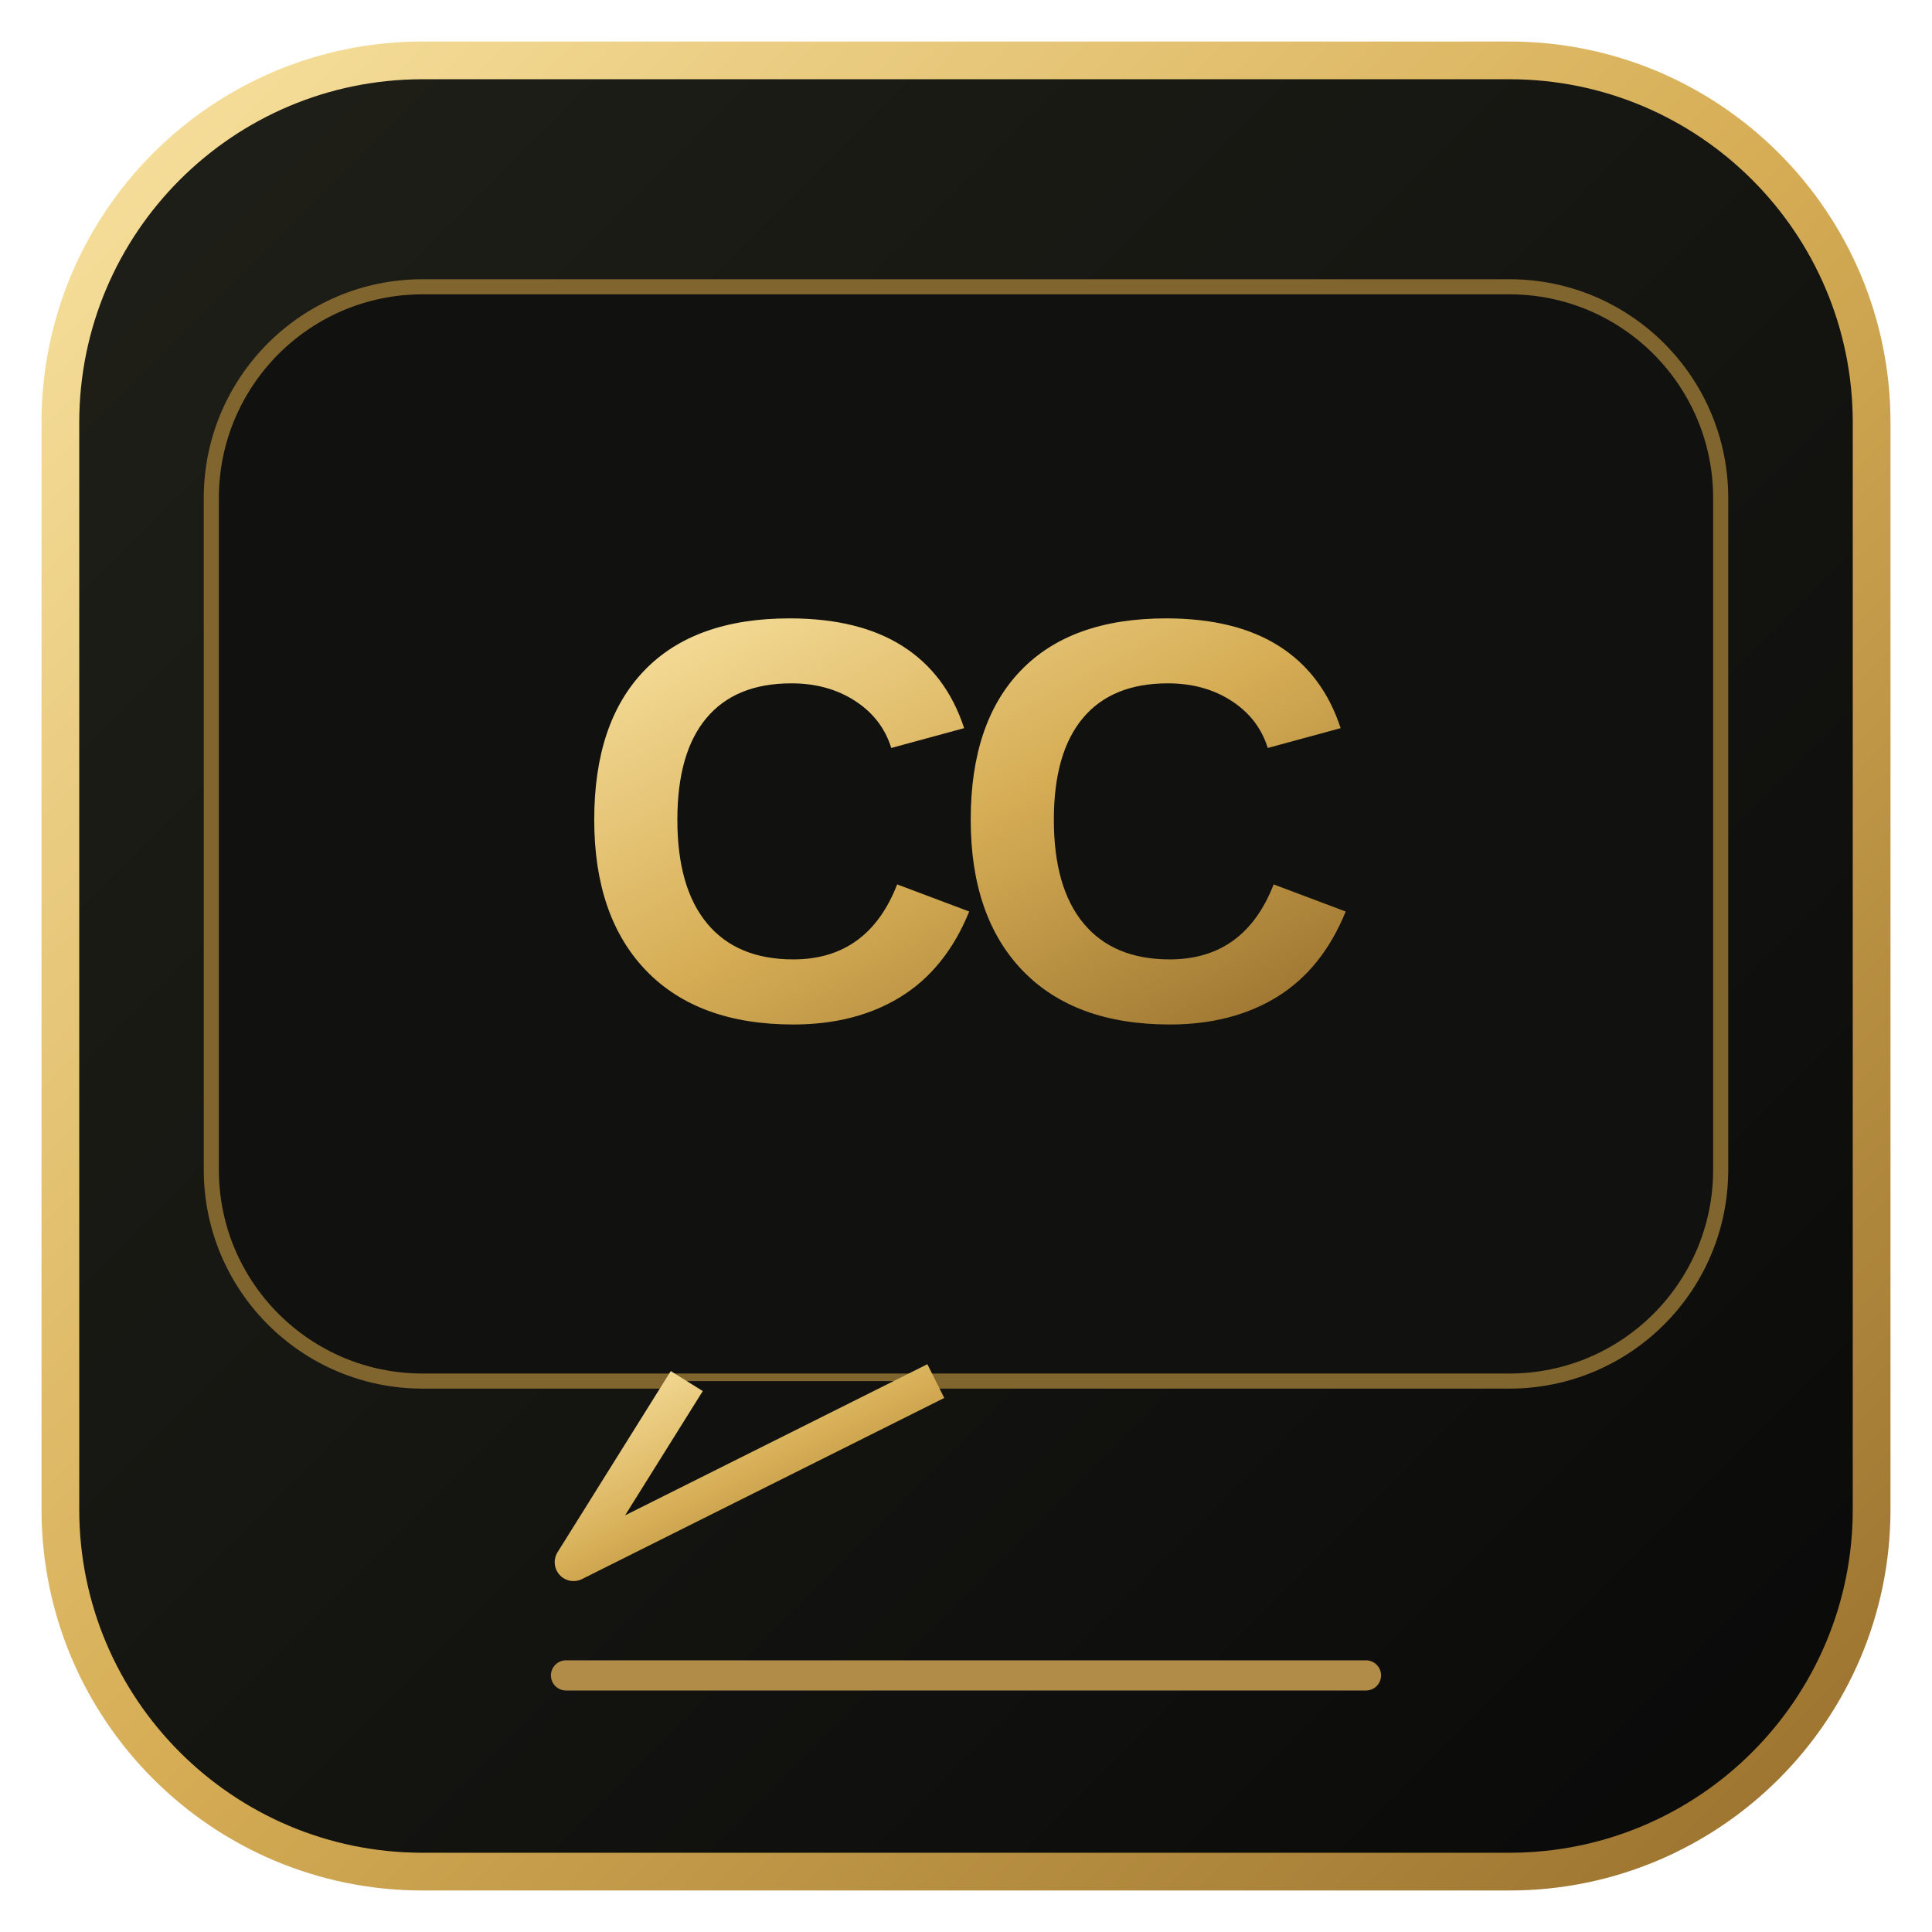
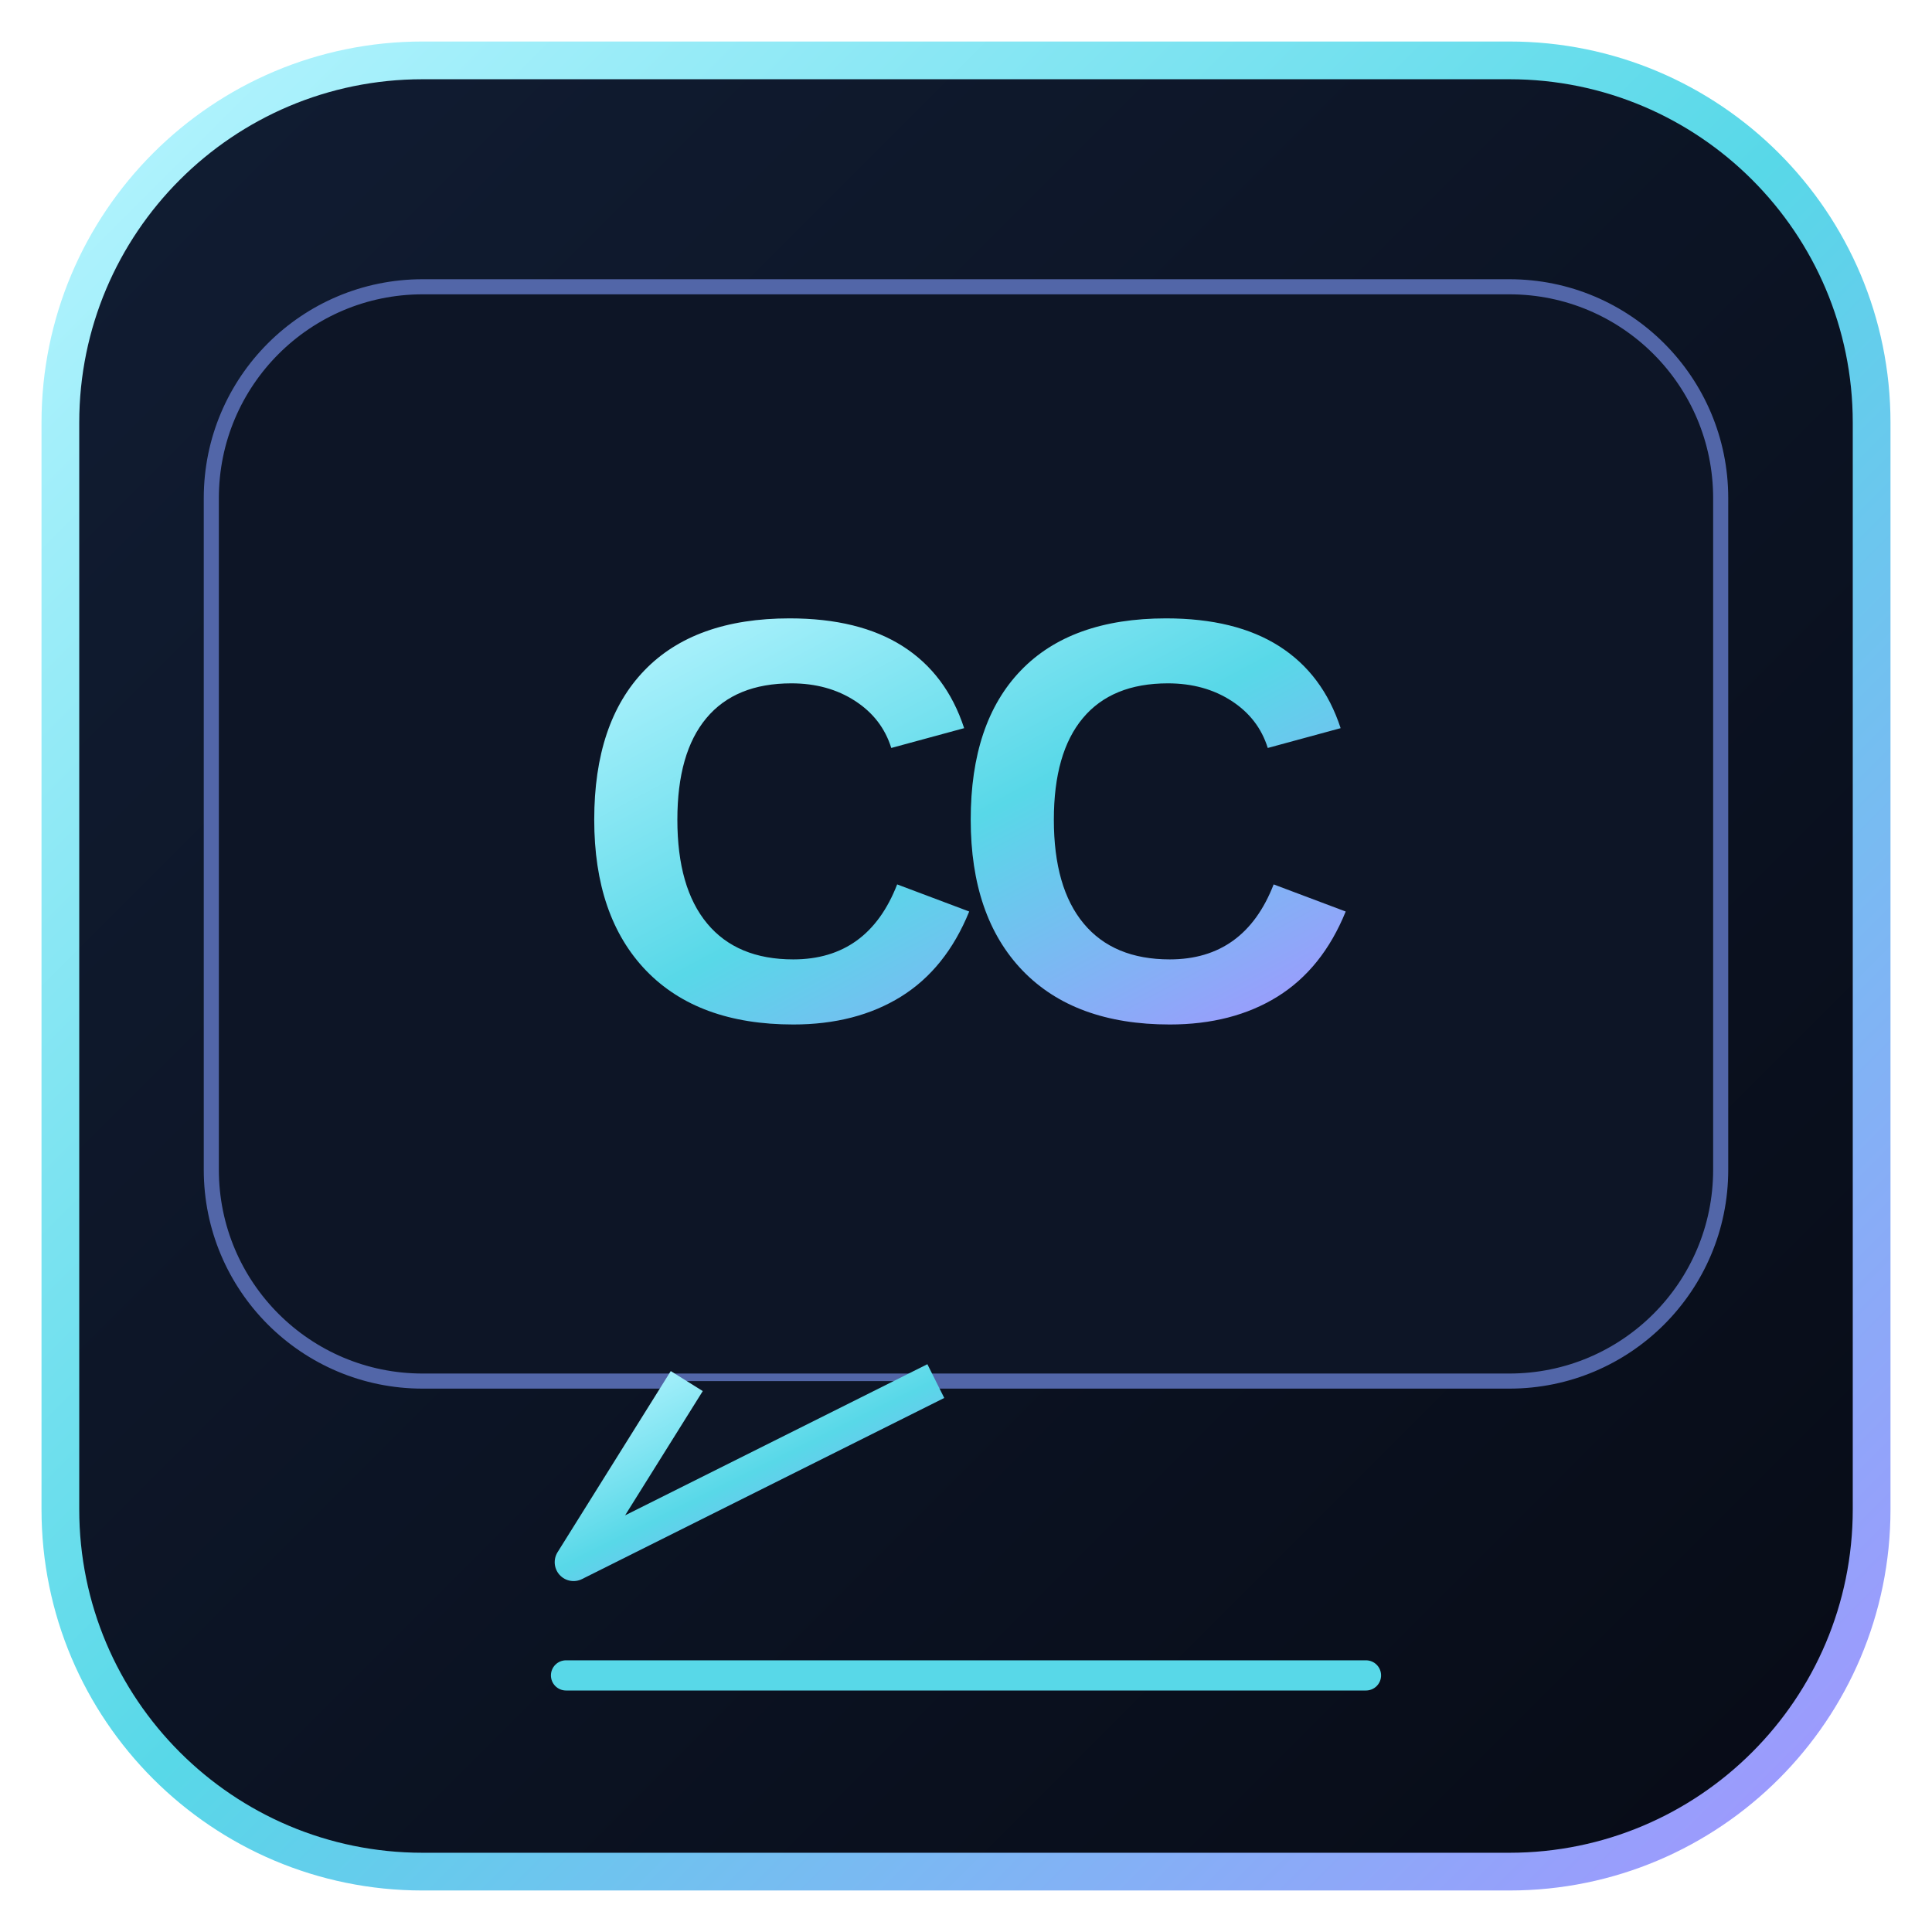
<svg xmlns="http://www.w3.org/2000/svg" viewBox="0 0 256 256">
  <defs>
-     <linearGradient id="gold" x1="0" y1="0" x2="1" y2="1">
-       <stop offset="0" stop-color="#f8e2a0" />
-       <stop offset=".5" stop-color="#d6ad55" />
-       <stop offset="1" stop-color="#98702d" />
+     <linearGradient id="accent" x1="0" y1="0" x2="1" y2="1">
+       <stop offset="0" stop-color="#b7f5ff" />
+       <stop offset=".5" stop-color="#58d8e8" />
+       <stop offset="1" stop-color="#a394ff" />
    </linearGradient>
    <linearGradient id="bg" x1="0" y1="0" x2="1" y2="1">
-       <stop offset="0" stop-color="#202019" />
-       <stop offset="1" stop-color="#090909" />
+       <stop offset="0" stop-color="#111d33" />
+       <stop offset="1" stop-color="#070b16" />
    </linearGradient>
  </defs>
-   <rect x="8" y="8" width="240" height="240" rx="48" fill="url(#bg)" stroke="url(#gold)" stroke-width="5" />
-   <rect x="28" y="38" width="200" height="145" rx="28" fill="#11110f" stroke="#80652f" stroke-width="2" />
-   <path d="M91 183 L76 207 L124 183" fill="#11110f" stroke="url(#gold)" stroke-width="5" stroke-linejoin="round" />
-   <text x="128" y="135" text-anchor="middle" font-family="Arial,sans-serif" font-size="76" font-weight="800" letter-spacing="-5" fill="url(#gold)">CC</text>
-   <path d="M75 222 H181" stroke="#b18b48" stroke-width="4" stroke-linecap="round" />
+   <rect x="8" y="8" width="240" height="240" rx="48" fill="url(#bg)" stroke="url(#accent)" stroke-width="5" />
+   <rect x="28" y="38" width="200" height="145" rx="28" fill="#0d1526" stroke="#5266a8" stroke-width="2" />
+   <path d="M91 183 L76 207 L124 183" fill="#0d1526" stroke="url(#accent)" stroke-width="5" stroke-linejoin="round" />
+   <text x="128" y="135" text-anchor="middle" font-family="Arial,sans-serif" font-size="76" font-weight="800" letter-spacing="-5" fill="url(#accent)">CC</text>
+   <path d="M75 222 H181" stroke="#58d8e8" stroke-width="4" stroke-linecap="round" />
</svg>
